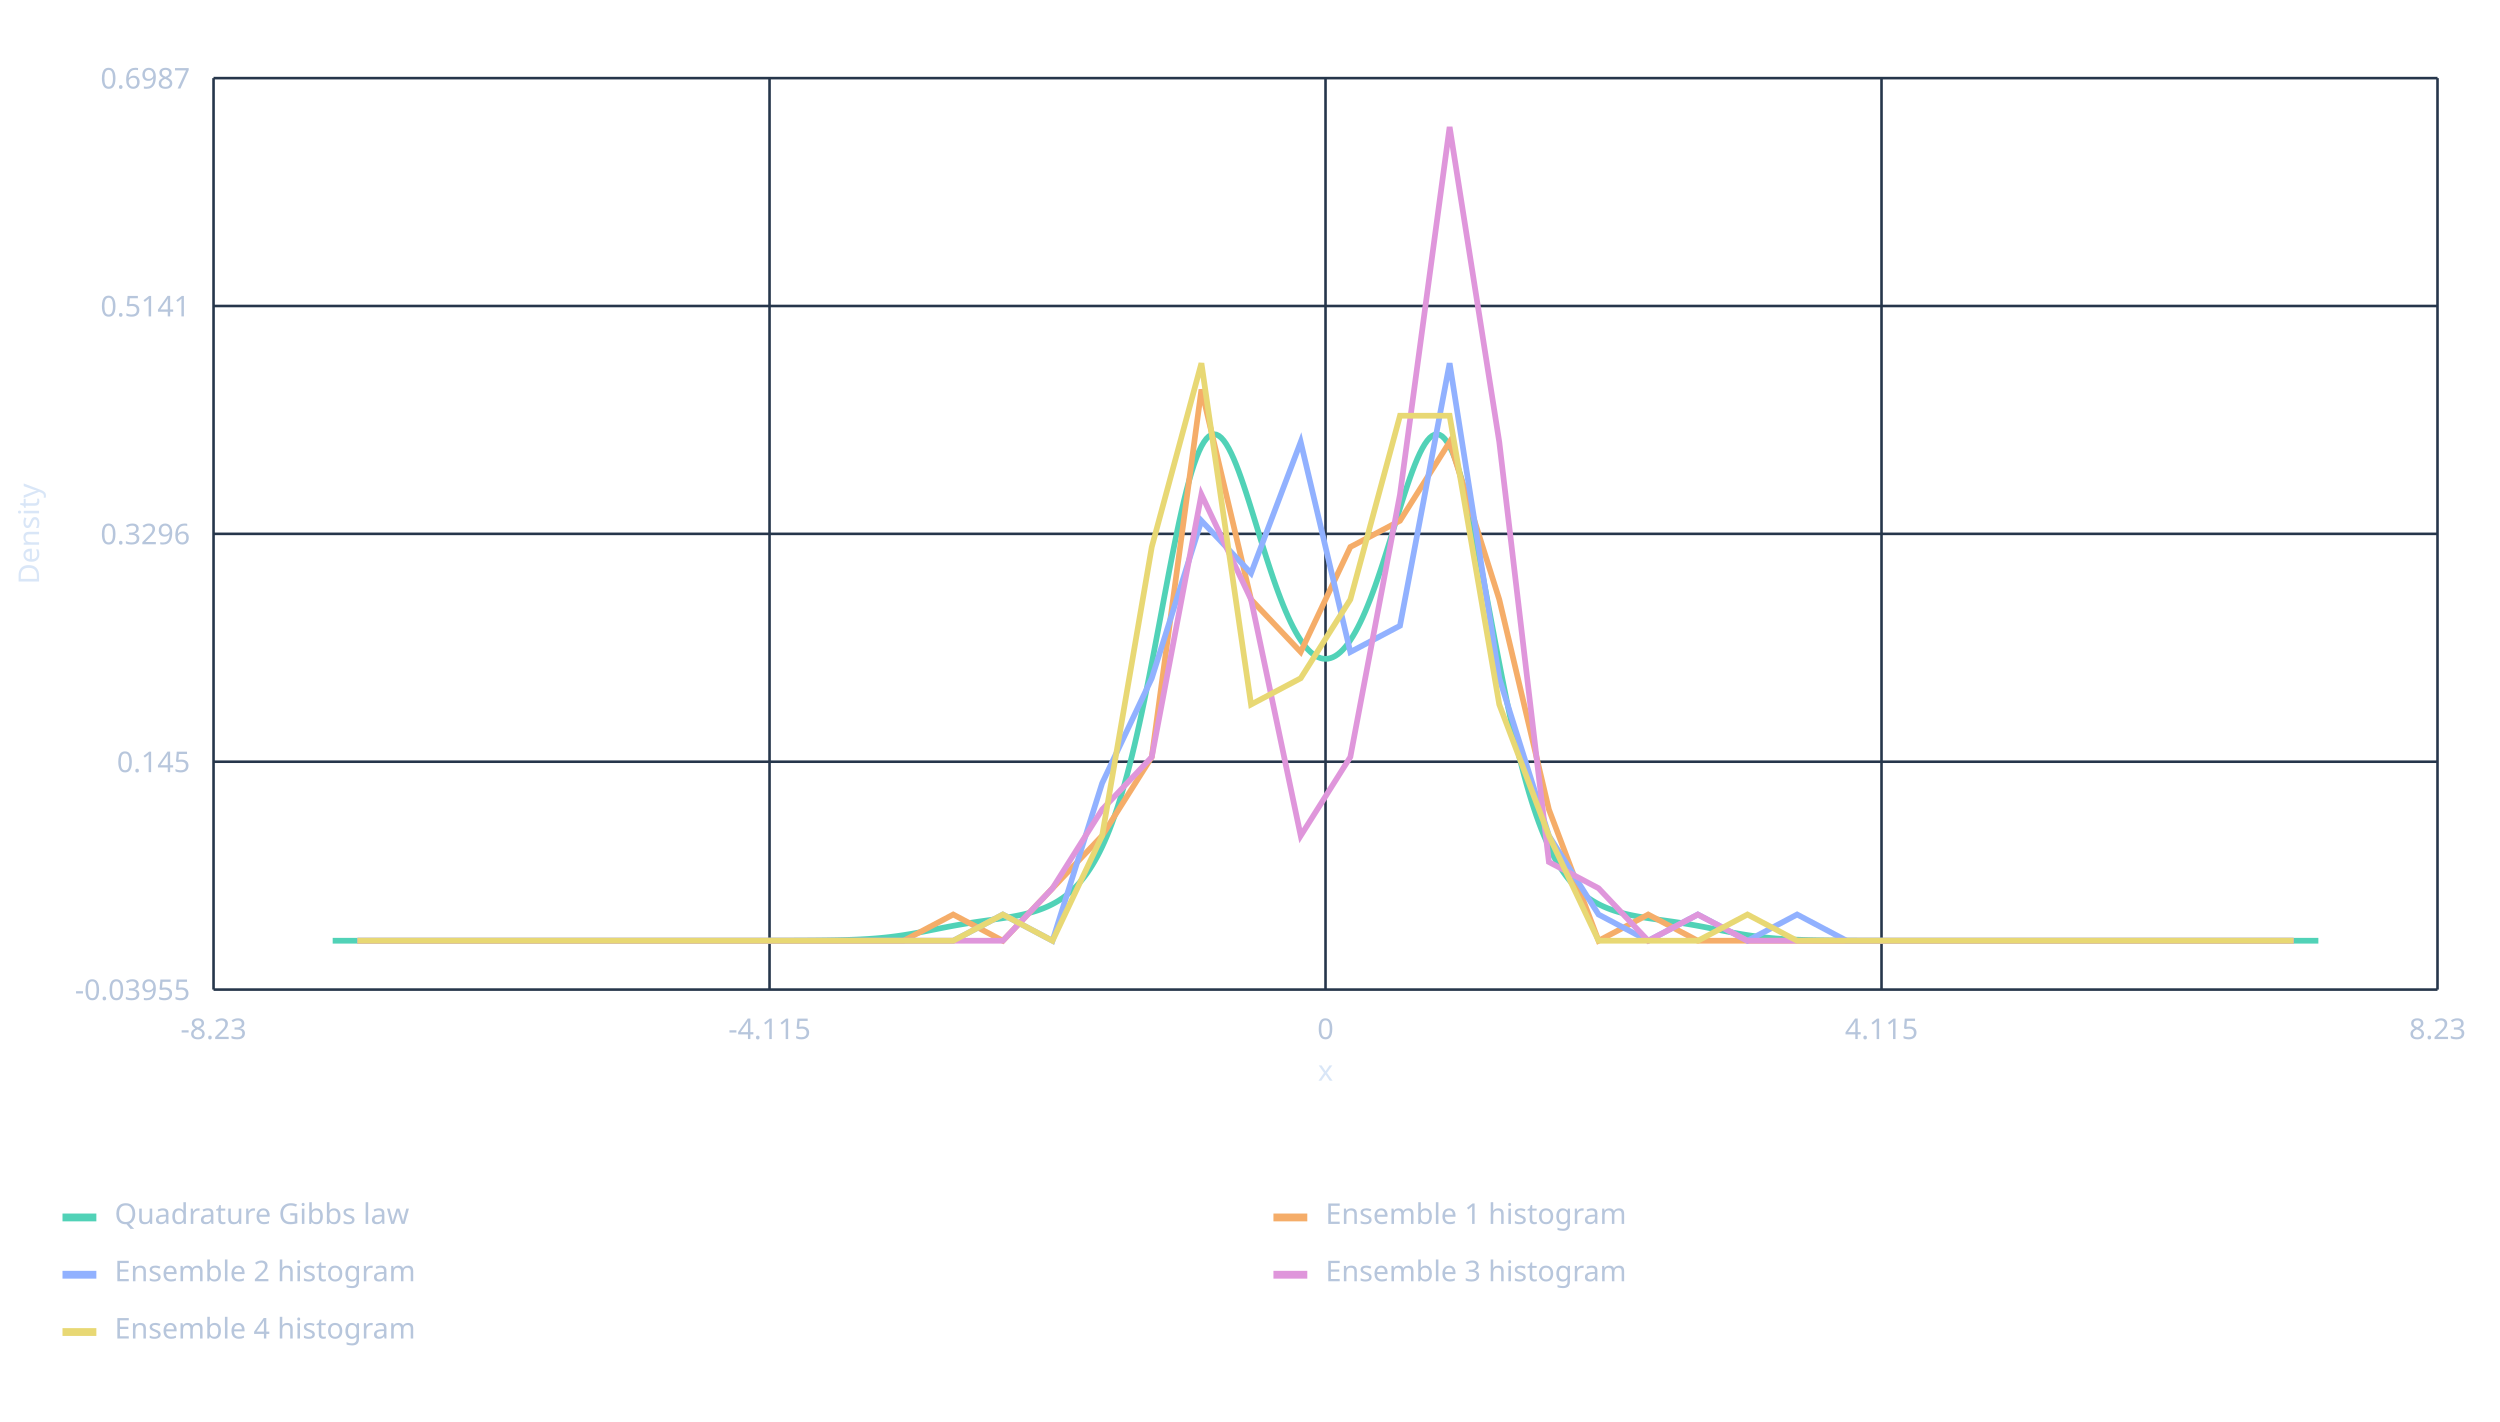
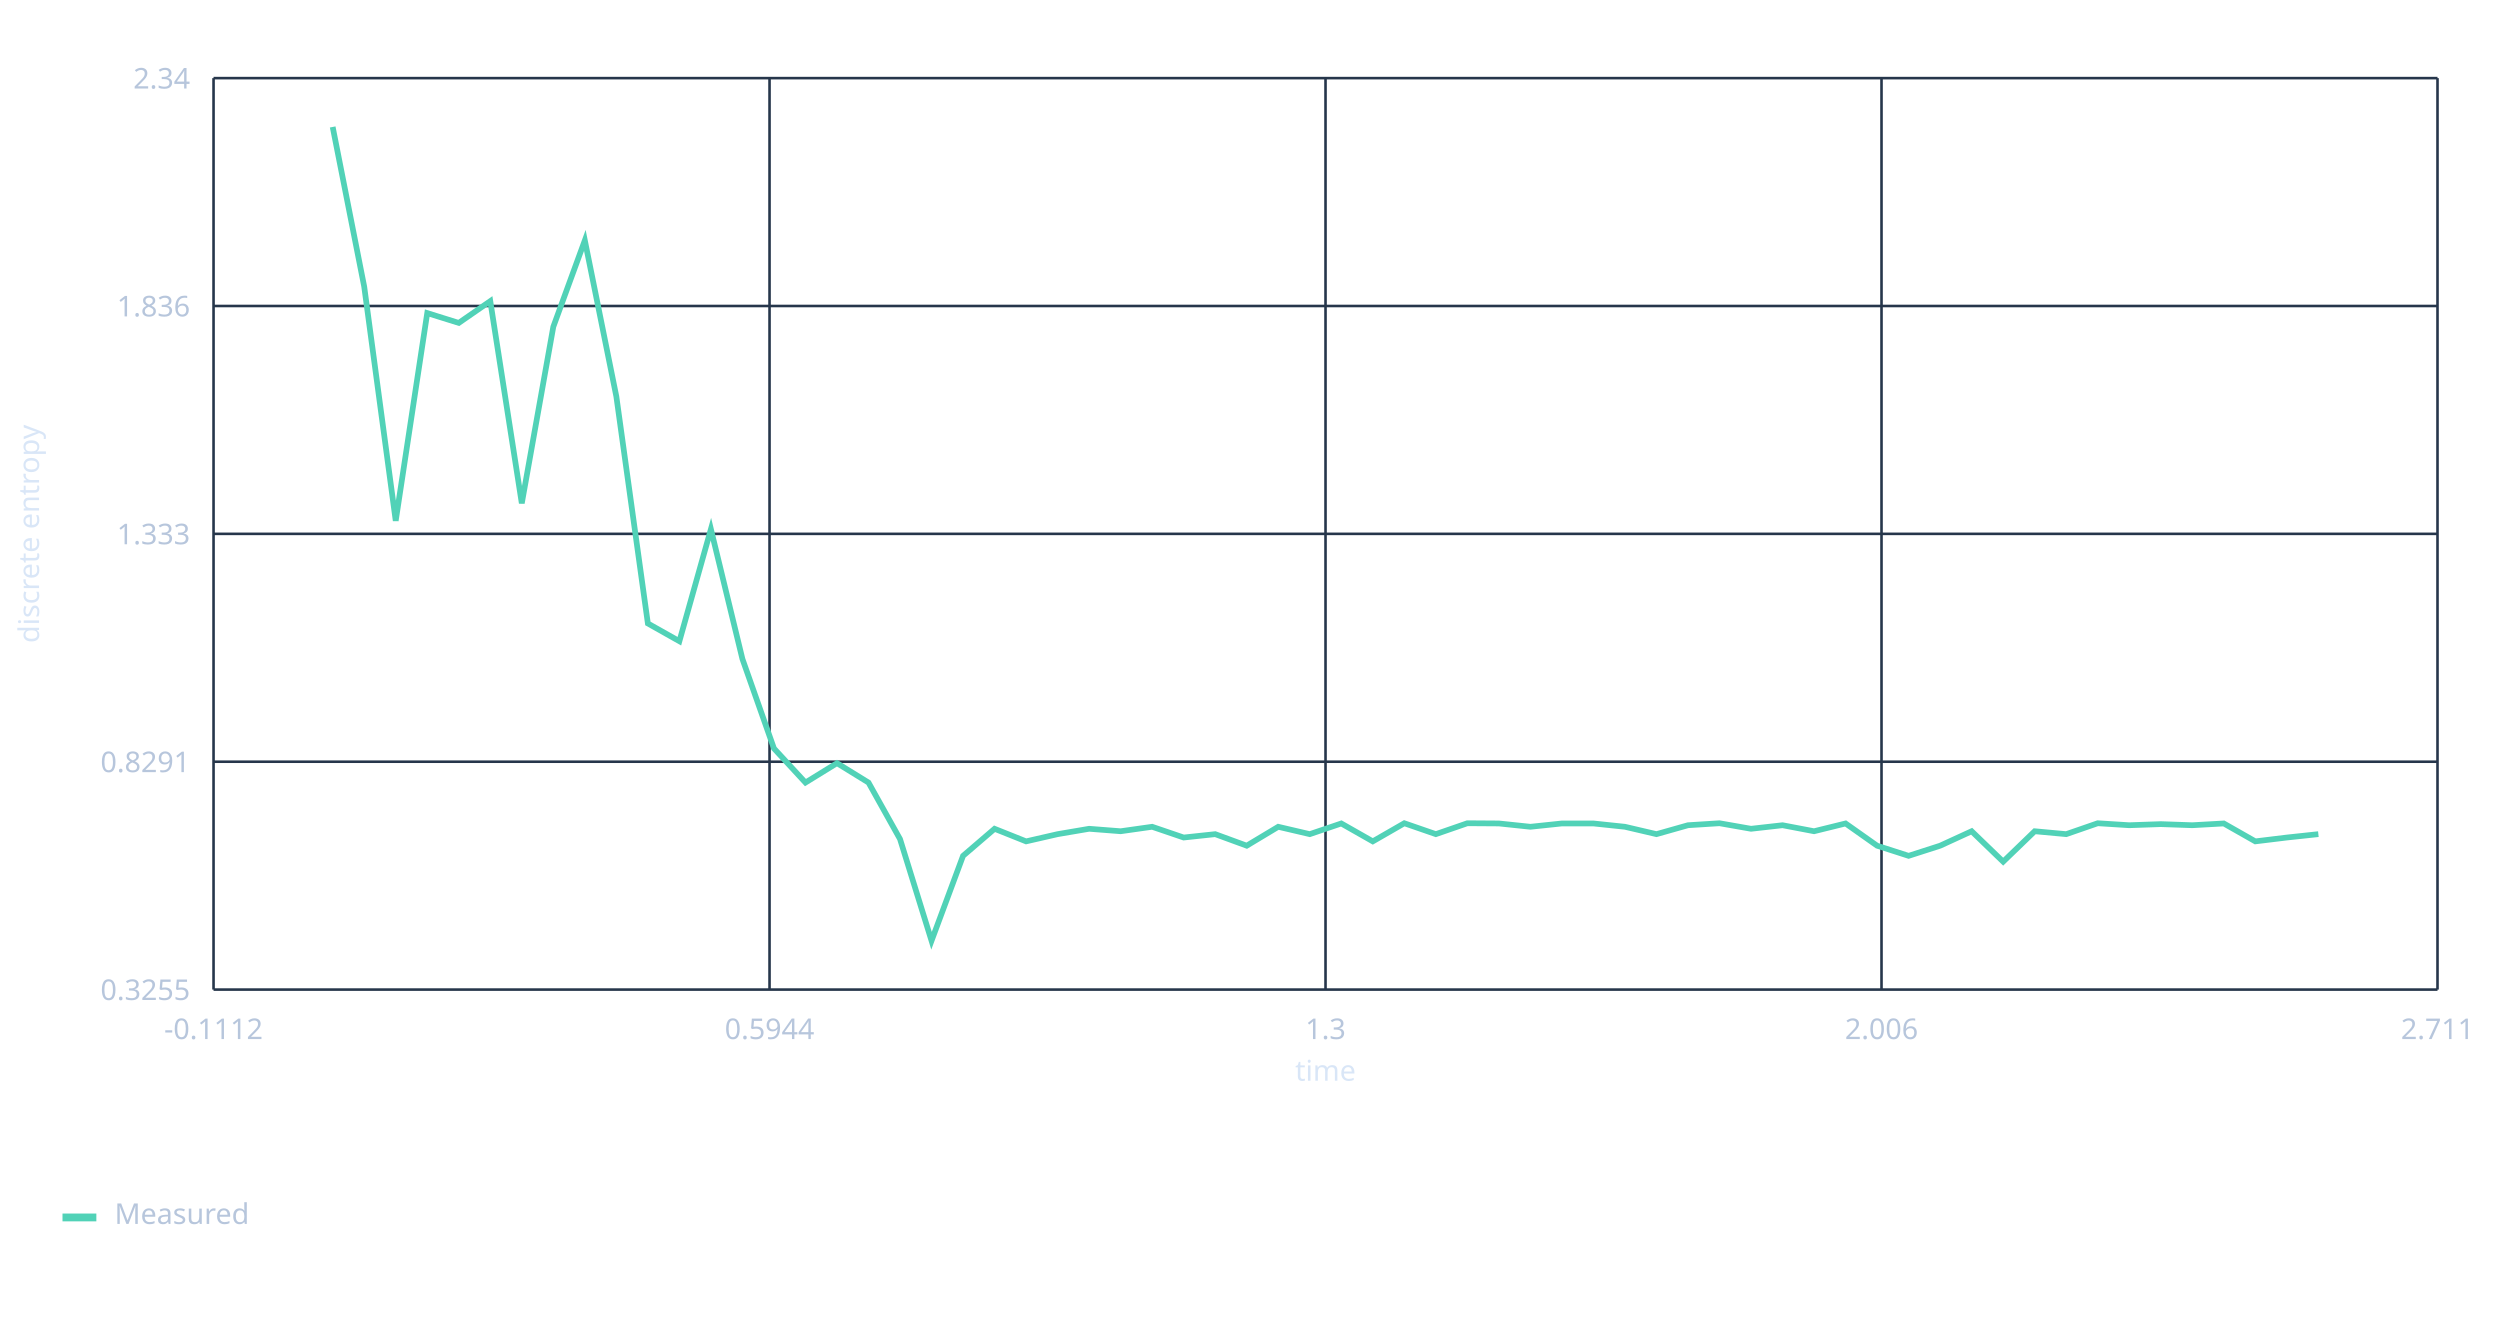
- <svg xmlns="http://www.w3.org/2000/svg" viewBox="0 0 960 546" role="img" aria-label="Two initial ensembles and the same Gibbs target" style="width:100%;height:auto;background:#101b2c">
+ <svg xmlns="http://www.w3.org/2000/svg" viewBox="0 0 960 510" role="img" aria-label="Binned position entropy in the declared window" style="width:100%;height:auto;background:#101b2c">
  <g font-family="system-ui,sans-serif" font-size="11" fill="#b7c6dc">
    <path d="M82 30V380 M82 380H936" stroke="#26364b" fill="none" />
-     <text x="82" y="399" text-anchor="middle">-8.23</text>
-     <text x="73" y="384" text-anchor="end">-0.03955</text>
+     <text x="82" y="399" text-anchor="middle">-0.1112</text>
+     <text x="73" y="384" text-anchor="end">0.3255</text>
    <path d="M295.5 30V380 M82 292.5H936" stroke="#26364b" fill="none" />
-     <text x="295.5" y="399" text-anchor="middle">-4.115</text>
-     <text x="73" y="296.5" text-anchor="end">0.145</text>
+     <text x="295.5" y="399" text-anchor="middle">0.5944</text>
+     <text x="73" y="296.5" text-anchor="end">0.8291</text>
    <path d="M509 30V380 M82 205H936" stroke="#26364b" fill="none" />
-     <text x="509" y="399" text-anchor="middle">0</text>
-     <text x="73" y="209" text-anchor="end">0.3296</text>
+     <text x="509" y="399" text-anchor="middle">1.3</text>
+     <text x="73" y="209" text-anchor="end">1.333</text>
    <path d="M722.5 30V380 M82 117.5H936" stroke="#26364b" fill="none" />
-     <text x="722.5" y="399" text-anchor="middle">4.115</text>
-     <text x="73" y="121.5" text-anchor="end">0.5141</text>
+     <text x="722.5" y="399" text-anchor="middle">2.006</text>
+     <text x="73" y="121.5" text-anchor="end">1.836</text>
    <path d="M936 30V380 M82 30H936" stroke="#26364b" fill="none" />
-     <text x="936" y="399" text-anchor="middle">8.23</text>
-     <text x="73" y="34" text-anchor="end">0.6987</text>
+     <text x="936" y="399" text-anchor="middle">2.711</text>
+     <text x="73" y="34" text-anchor="end">2.34</text>
    <svg x="82" y="30" width="854" height="350" viewBox="82 30 854 350" overflow="hidden">
-       <path d="M127.750 361.250L128.703 361.250L129.656 361.250L130.609 361.250L131.563 361.250L132.516 361.250L133.469 361.250L134.422 361.250L135.375 361.250L136.328 361.250L137.281 361.250L138.234 361.250L139.188 361.250L140.141 361.250L141.094 361.250L142.047 361.250L143.000 361.250L143.953 361.250L144.906 361.250L145.859 361.250L146.813 361.250L147.766 361.250L148.719 361.250L149.672 361.250L150.625 361.250L151.578 361.250L152.531 361.250L153.484 361.250L154.438 361.250L155.391 361.250L156.344 361.250L157.297 361.250L158.250 361.250L159.203 361.250L160.156 361.250L161.109 361.250L162.063 361.250L163.016 361.250L163.969 361.250L164.922 361.250L165.875 361.250L166.828 361.250L167.781 361.250L168.734 361.250L169.688 361.250L170.641 361.250L171.594 361.250L172.547 361.250L173.500 361.250L174.453 361.250L175.406 361.250L176.359 361.250L177.313 361.250L178.266 361.250L179.219 361.250L180.172 361.250L181.125 361.250L182.078 361.250L183.031 361.250L183.984 361.250L184.938 361.250L185.891 361.250L186.844 361.250L187.797 361.250L188.750 361.250L189.703 361.250L190.656 361.250L191.609 361.250L192.563 361.250L193.516 361.250L194.469 361.250L195.422 361.250L196.375 361.250L197.328 361.250L198.281 361.250L199.234 361.250L200.188 361.250L201.141 361.250L202.094 361.250L203.047 361.250L204.000 361.250L204.953 361.250L205.906 361.250L206.859 361.250L207.813 361.250L208.766 361.250L209.719 361.250L210.672 361.250L211.625 361.250L212.578 361.250L213.531 361.250L214.484 361.250L215.438 361.250L216.391 361.250L217.344 361.250L218.297 361.250L219.250 361.250L220.203 361.250L221.156 361.250L222.109 361.250L223.063 361.250L224.016 361.250L224.969 361.250L225.922 361.250L226.875 361.250L227.828 361.250L228.781 361.250L229.734 361.250L230.688 361.250L231.641 361.250L232.594 361.250L233.547 361.250L234.500 361.250L235.453 361.250L236.406 361.250L237.359 361.250L238.313 361.250L239.266 361.250L240.219 361.250L241.172 361.250L242.125 361.249L243.078 361.249L244.031 361.249L244.984 361.249L245.938 361.249L246.891 361.249L247.844 361.249L248.797 361.249L249.750 361.249L250.703 361.249L251.656 361.249L252.609 361.249L253.563 361.248L254.516 361.248L255.469 361.248L256.422 361.248L257.375 361.248L258.328 361.248L259.281 361.247L260.234 361.247L261.188 361.247L262.141 361.247L263.094 361.247L264.047 361.246L265.000 361.246L265.953 361.246L266.906 361.246L267.859 361.245L268.813 361.245L269.766 361.245L270.719 361.245L271.672 361.244L272.625 361.244L273.578 361.244L274.531 361.243L275.484 361.243L276.438 361.242L277.391 361.242L278.344 361.242L279.297 361.241L280.250 361.241L281.203 361.240L282.156 361.240L283.109 361.239L284.063 361.238L285.016 361.238L285.969 361.237L286.922 361.236L287.875 361.236L288.828 361.235L289.781 361.234L290.734 361.233L291.688 361.232L292.641 361.231L293.594 361.229L294.547 361.228L295.500 361.226L296.453 361.225L297.406 361.223L298.359 361.221L299.313 361.219L300.266 361.217L301.219 361.214L302.172 361.212L303.125 361.209L304.078 361.205L305.031 361.202L305.984 361.198L306.938 361.193L307.891 361.189L308.844 361.183L309.797 361.178L310.750 361.171L311.703 361.164L312.656 361.156L313.609 361.148L314.563 361.138L315.516 361.127L316.469 361.116L317.422 361.103L318.375 361.089L319.328 361.073L320.281 361.056L321.234 361.037L322.188 361.016L323.141 360.993L324.094 360.968L325.047 360.940L326.000 360.910L326.953 360.877L327.906 360.840L328.859 360.801L329.813 360.757L330.766 360.710L331.719 360.658L332.672 360.602L333.625 360.542L334.578 360.476L335.531 360.406L336.484 360.330L337.438 360.248L338.391 360.160L339.344 360.067L340.297 359.967L341.250 359.861L342.203 359.748L343.156 359.629L344.109 359.504L345.063 359.372L346.016 359.233L346.969 359.089L347.922 358.938L348.875 358.782L349.828 358.621L350.781 358.454L351.734 358.282L352.688 358.107L353.641 357.927L354.594 357.745L355.547 357.559L356.500 357.372L357.453 357.183L358.406 356.993L359.359 356.803L360.313 356.613L361.266 356.424L362.219 356.237L363.172 356.051L364.125 355.868L365.078 355.688L366.031 355.511L366.984 355.337L367.938 355.167L368.891 355.001L369.844 354.838L370.797 354.680L371.750 354.525L372.703 354.374L373.656 354.227L374.609 354.083L375.563 353.942L376.516 353.803L377.469 353.667L378.422 353.532L379.375 353.398L380.328 353.264L381.281 353.130L382.234 352.994L383.188 352.857L384.141 352.717L385.094 352.574L386.047 352.426L387.000 352.272L387.953 352.113L388.906 351.945L389.859 351.769L390.813 351.584L391.766 351.388L392.719 351.179L393.672 350.957L394.625 350.721L395.578 350.468L396.531 350.198L397.484 349.908L398.438 349.598L399.391 349.264L400.344 348.907L401.297 348.522L402.250 348.109L403.203 347.664L404.156 347.186L405.109 346.672L406.063 346.119L407.016 345.524L407.969 344.885L408.922 344.197L409.875 343.457L410.828 342.662L411.781 341.807L412.734 340.889L413.687 339.902L414.641 338.843L415.594 337.706L416.547 336.486L417.500 335.178L418.453 333.777L419.406 332.277L420.359 330.672L421.313 328.956L422.266 327.123L423.219 325.168L424.172 323.084L425.125 320.866L426.078 318.508L427.031 316.004L427.984 313.350L428.937 310.541L429.891 307.574L430.844 304.445L431.797 301.151L432.750 297.692L433.703 294.068L434.656 290.278L435.609 286.327L436.563 282.216L437.516 277.953L438.469 273.544L439.422 268.999L440.375 264.328L441.328 259.545L442.281 254.664L443.234 249.702L444.187 244.678L445.141 239.612L446.094 234.528L447.047 229.447L448.000 224.396L448.953 219.401L449.906 214.488L450.859 209.686L451.812 205.020L452.766 200.520L453.719 196.211L454.672 192.120L455.625 188.271L456.578 184.687L457.531 181.389L458.484 178.397L459.438 175.725L460.391 173.387L461.344 171.395L462.297 169.755L463.250 168.471L464.203 167.545L465.156 166.975L466.109 166.755L467.063 166.878L468.016 167.332L468.969 168.105L469.922 169.181L470.875 170.542L471.828 172.170L472.781 174.043L473.734 176.139L474.688 178.437L475.641 180.913L476.594 183.544L477.547 186.307L478.500 189.180L479.453 192.138L480.406 195.162L481.359 198.231L482.313 201.324L483.266 204.423L484.219 207.510L485.172 210.571L486.125 213.588L487.078 216.550L488.031 219.443L488.984 222.257L489.938 224.981L490.891 227.607L491.844 230.127L492.797 232.534L493.750 234.822L494.703 236.987L495.656 239.025L496.609 240.931L497.563 242.703L498.516 244.338L499.469 245.836L500.422 247.193L501.375 248.410L502.328 249.485L503.281 250.418L504.234 251.207L505.188 251.854L506.141 252.356L507.094 252.716L508.047 252.931L509.000 253.003L509.953 252.931L510.906 252.716L511.859 252.356L512.813 251.854L513.766 251.207L514.719 250.418L515.672 249.485L516.625 248.410L517.578 247.193L518.531 245.836L519.484 244.338L520.438 242.703L521.391 240.931L522.344 239.025L523.297 236.987L524.250 234.822L525.203 232.534L526.156 230.127L527.109 227.607L528.063 224.981L529.016 222.257L529.969 219.443L530.922 216.550L531.875 213.588L532.828 210.571L533.781 207.510L534.734 204.423L535.688 201.324L536.641 198.231L537.594 195.162L538.547 192.138L539.500 189.180L540.453 186.307L541.406 183.544L542.359 180.913L543.313 178.437L544.266 176.139L545.219 174.043L546.172 172.170L547.125 170.542L548.078 169.181L549.031 168.105L549.984 167.332L550.938 166.878L551.891 166.755L552.844 166.975L553.797 167.545L554.750 168.471L555.703 169.755L556.656 171.395L557.609 173.387L558.563 175.725L559.516 178.397L560.469 181.389L561.422 184.687L562.375 188.271L563.328 192.120L564.281 196.211L565.234 200.520L566.188 205.020L567.141 209.686L568.094 214.488L569.047 219.401L570.000 224.396L570.953 229.447L571.906 234.528L572.859 239.612L573.813 244.678L574.766 249.702L575.719 254.664L576.672 259.545L577.625 264.328L578.578 268.999L579.531 273.544L580.484 277.953L581.438 282.216L582.391 286.327L583.344 290.278L584.297 294.068L585.250 297.692L586.203 301.151L587.156 304.445L588.109 307.574L589.063 310.541L590.016 313.350L590.969 316.004L591.922 318.508L592.875 320.866L593.828 323.084L594.781 325.168L595.734 327.123L596.688 328.956L597.641 330.672L598.594 332.277L599.547 333.777L600.500 335.178L601.453 336.486L602.406 337.706L603.359 338.843L604.313 339.902L605.266 340.889L606.219 341.807L607.172 342.662L608.125 343.457L609.078 344.197L610.031 344.885L610.984 345.524L611.938 346.119L612.891 346.672L613.844 347.186L614.797 347.664L615.750 348.109L616.703 348.522L617.656 348.907L618.609 349.264L619.563 349.598L620.516 349.908L621.469 350.198L622.422 350.468L623.375 350.721L624.328 350.957L625.281 351.179L626.234 351.388L627.188 351.584L628.141 351.769L629.094 351.945L630.047 352.113L631.000 352.272L631.953 352.426L632.906 352.574L633.859 352.717L634.813 352.857L635.766 352.994L636.719 353.130L637.672 353.264L638.625 353.398L639.578 353.532L640.531 353.667L641.484 353.803L642.438 353.942L643.391 354.083L644.344 354.227L645.297 354.374L646.250 354.525L647.203 354.680L648.156 354.838L649.109 355.001L650.063 355.167L651.016 355.337L651.969 355.511L652.922 355.688L653.875 355.868L654.828 356.051L655.781 356.237L656.734 356.424L657.688 356.613L658.641 356.803L659.594 356.993L660.547 357.183L661.500 357.372L662.453 357.559L663.406 357.745L664.359 357.927L665.313 358.107L666.266 358.282L667.219 358.454L668.172 358.621L669.125 358.782L670.078 358.938L671.031 359.089L671.984 359.233L672.938 359.372L673.891 359.504L674.844 359.629L675.797 359.748L676.750 359.861L677.703 359.967L678.656 360.067L679.609 360.160L680.563 360.248L681.516 360.330L682.469 360.406L683.422 360.476L684.375 360.542L685.328 360.602L686.281 360.658L687.234 360.710L688.188 360.757L689.141 360.801L690.094 360.840L691.047 360.877L692.000 360.910L692.953 360.940L693.906 360.968L694.859 360.993L695.813 361.016L696.766 361.037L697.719 361.056L698.672 361.073L699.625 361.089L700.578 361.103L701.531 361.116L702.484 361.127L703.438 361.138L704.391 361.148L705.344 361.156L706.297 361.164L707.250 361.171L708.203 361.178L709.156 361.183L710.109 361.189L711.063 361.193L712.016 361.198L712.969 361.202L713.922 361.205L714.875 361.209L715.828 361.212L716.781 361.214L717.734 361.217L718.688 361.219L719.641 361.221L720.594 361.223L721.547 361.225L722.500 361.226L723.453 361.228L724.406 361.229L725.359 361.231L726.313 361.232L727.266 361.233L728.219 361.234L729.172 361.235L730.125 361.236L731.078 361.236L732.031 361.237L732.984 361.238L733.938 361.238L734.891 361.239L735.844 361.240L736.797 361.240L737.750 361.241L738.703 361.241L739.656 361.242L740.609 361.242L741.563 361.242L742.516 361.243L743.469 361.243L744.422 361.244L745.375 361.244L746.328 361.244L747.281 361.245L748.234 361.245L749.187 361.245L750.141 361.245L751.094 361.246L752.047 361.246L753.000 361.246L753.953 361.246L754.906 361.247L755.859 361.247L756.813 361.247L757.766 361.247L758.719 361.247L759.672 361.248L760.625 361.248L761.578 361.248L762.531 361.248L763.484 361.248L764.438 361.248L765.391 361.249L766.344 361.249L767.297 361.249L768.250 361.249L769.203 361.249L770.156 361.249L771.109 361.249L772.063 361.249L773.016 361.249L773.969 361.249L774.922 361.249L775.875 361.249L776.828 361.250L777.781 361.250L778.734 361.250L779.687 361.250L780.641 361.250L781.594 361.250L782.547 361.250L783.500 361.250L784.453 361.250L785.406 361.250L786.359 361.250L787.313 361.250L788.266 361.250L789.219 361.250L790.172 361.250L791.125 361.250L792.078 361.250L793.031 361.250L793.984 361.250L794.937 361.250L795.891 361.250L796.844 361.250L797.797 361.250L798.750 361.250L799.703 361.250L800.656 361.250L801.609 361.250L802.563 361.250L803.516 361.250L804.469 361.250L805.422 361.250L806.375 361.250L807.328 361.250L808.281 361.250L809.234 361.250L810.187 361.250L811.141 361.250L812.094 361.250L813.047 361.250L814.000 361.250L814.953 361.250L815.906 361.250L816.859 361.250L817.813 361.250L818.766 361.250L819.719 361.250L820.672 361.250L821.625 361.250L822.578 361.250L823.531 361.250L824.484 361.250L825.438 361.250L826.391 361.250L827.344 361.250L828.297 361.250L829.250 361.250L830.203 361.250L831.156 361.250L832.109 361.250L833.063 361.250L834.016 361.250L834.969 361.250L835.922 361.250L836.875 361.250L837.828 361.250L838.781 361.250L839.734 361.250L840.688 361.250L841.641 361.250L842.594 361.250L843.547 361.250L844.500 361.250L845.453 361.250L846.406 361.250L847.359 361.250L848.312 361.250L849.266 361.250L850.219 361.250L851.172 361.250L852.125 361.250L853.078 361.250L854.031 361.250L854.984 361.250L855.938 361.250L856.891 361.250L857.844 361.250L858.797 361.250L859.750 361.250L860.703 361.250L861.656 361.250L862.609 361.250L863.563 361.250L864.516 361.250L865.469 361.250L866.422 361.250L867.375 361.250L868.328 361.250L869.281 361.250L870.234 361.250L871.188 361.250L872.141 361.250L873.094 361.250L874.047 361.250L875.000 361.250L875.953 361.250L876.906 361.250L877.859 361.250L878.812 361.250L879.766 361.250L880.719 361.250L881.672 361.250L882.625 361.250L883.578 361.250L884.531 361.250L885.484 361.250L886.438 361.250L887.391 361.250L888.344 361.250L889.297 361.250L890.250 361.250" stroke="#51d2b7" stroke-width="2.2" fill="none" />
-       <path d="M137.281 361.250L156.344 361.250L175.406 361.250L194.469 361.250L213.531 361.250L232.594 361.250L251.656 361.250L270.719 361.250L289.781 361.250L308.844 361.250L327.906 361.250L346.969 361.250L366.031 351.169L385.094 361.250L404.156 341.089L423.219 320.927L442.281 290.685L461.344 149.556L480.406 230.202L499.469 250.363L518.531 210.040L537.594 199.960L556.656 169.718L575.719 230.202L594.781 310.847L613.844 361.250L632.906 351.169L651.969 361.250L671.031 361.250L690.094 361.250L709.156 361.250L728.219 361.250L747.281 361.250L766.344 361.250L785.406 361.250L804.469 361.250L823.531 361.250L842.594 361.250L861.656 361.250L880.719 361.250" stroke="#f5ad69" stroke-width="2.2" fill="none" />
-       <path d="M137.281 361.250L156.344 361.250L175.406 361.250L194.469 361.250L213.531 361.250L232.594 361.250L251.656 361.250L270.719 361.250L289.781 361.250L308.844 361.250L327.906 361.250L346.969 361.250L366.031 361.250L385.094 351.169L404.156 361.250L423.219 300.766L442.281 260.444L461.344 199.960L480.406 220.121L499.469 169.718L518.531 250.363L537.594 240.282L556.656 139.476L575.719 260.444L594.781 320.927L613.844 351.169L632.906 361.250L651.969 351.169L671.031 361.250L690.094 351.169L709.156 361.250L728.219 361.250L747.281 361.250L766.344 361.250L785.406 361.250L804.469 361.250L823.531 361.250L842.594 361.250L861.656 361.250L880.719 361.250" stroke="#91b1ff" stroke-width="2.2" fill="none" />
-       <path d="M137.281 361.250L156.344 361.250L175.406 361.250L194.469 361.250L213.531 361.250L232.594 361.250L251.656 361.250L270.719 361.250L289.781 361.250L308.844 361.250L327.906 361.250L346.969 361.250L366.031 361.250L385.094 361.250L404.156 341.089L423.219 310.847L442.281 290.685L461.344 189.879L480.406 230.202L499.469 320.927L518.531 290.685L537.594 189.879L556.656 48.750L575.719 169.718L594.781 331.008L613.844 341.089L632.906 361.250L651.969 351.169L671.031 361.250L690.094 361.250L709.156 361.250L728.219 361.250L747.281 361.250L766.344 361.250L785.406 361.250L804.469 361.250L823.531 361.250L842.594 361.250L861.656 361.250L880.719 361.250" stroke="#df96db" stroke-width="2.2" fill="none" />
-       <path d="M137.281 361.250L156.344 361.250L175.406 361.250L194.469 361.250L213.531 361.250L232.594 361.250L251.656 361.250L270.719 361.250L289.781 361.250L308.844 361.250L327.906 361.250L346.969 361.250L366.031 361.250L385.094 351.169L404.156 361.250L423.219 320.927L442.281 210.040L461.344 139.476L480.406 270.524L499.469 260.444L518.531 230.202L537.594 159.637L556.656 159.637L575.719 270.524L594.781 320.927L613.844 361.250L632.906 361.250L651.969 361.250L671.031 351.169L690.094 361.250L709.156 361.250L728.219 361.250L747.281 361.250L766.344 361.250L785.406 361.250L804.469 361.250L823.531 361.250L842.594 361.250L861.656 361.250L880.719 361.250" stroke="#e8d874" stroke-width="2.2" fill="none" />
+       <path d="M127.750 48.750L139.853 110.042L151.956 199.991L164.060 120.220L176.163 124.002L188.266 115.627L200.369 193.270L212.472 125.476L224.575 92.315L236.679 152.255L248.782 239.412L260.885 246.223L272.988 203.194L285.091 253.049L297.194 287.394L309.298 300.509L321.401 293.048L333.504 300.509L345.607 322.194L357.710 361.250L369.813 328.642L381.917 318.252L394.020 323.087L406.123 320.313L418.226 318.252L430.329 319.195L442.433 317.483L454.536 321.610L466.639 320.313L478.742 324.749L490.845 317.483L502.948 320.313L515.052 316.207L527.155 323.087L539.258 316.123L551.361 320.313L563.464 316.123L575.567 316.207L587.671 317.483L599.774 316.207L611.877 316.207L623.980 317.483L636.083 320.313L648.187 316.887L660.290 316.123L672.393 318.252L684.496 316.887L696.599 319.195L708.702 316.207L720.806 324.749L732.909 328.642L745.012 324.749L757.115 319.195L769.218 330.882L781.321 319.195L793.425 320.313L805.528 316.123L817.631 316.887L829.734 316.462L841.837 316.887L853.940 316.207L866.044 323.087L878.147 321.610L890.250 320.313" stroke="#51d2b7" stroke-width="2.2" fill="none" />
    </svg>
-     <text x="509" y="415" text-anchor="middle" fill="#d9e6f7">x</text>
-     <text transform="translate(15 205) rotate(-90)" text-anchor="middle" fill="#d9e6f7">Density</text>
+     <text x="509" y="415" text-anchor="middle" fill="#d9e6f7">time</text>
+     <text transform="translate(15 205) rotate(-90)" text-anchor="middle" fill="#d9e6f7">discrete entropy</text>
  </g>
  <g transform="translate(24 470)">
    <rect width="13" height="3" y="-4" fill="#51d2b7" />
    <text fill="#b7c6dc" font-family="system-ui,sans-serif" font-size="11">
-       <tspan x="20" dy="0">Quadrature Gibbs law</tspan>
-     </text>
-   </g>
-   <g transform="translate(489 470)">
-     <rect width="13" height="3" y="-4" fill="#f5ad69" />
-     <text fill="#b7c6dc" font-family="system-ui,sans-serif" font-size="11">
-       <tspan x="20" dy="0">Ensemble 1 histogram</tspan>
-     </text>
-   </g>
-   <g transform="translate(24 492)">
-     <rect width="13" height="3" y="-4" fill="#91b1ff" />
-     <text fill="#b7c6dc" font-family="system-ui,sans-serif" font-size="11">
-       <tspan x="20" dy="0">Ensemble 2 histogram</tspan>
-     </text>
-   </g>
-   <g transform="translate(489 492)">
-     <rect width="13" height="3" y="-4" fill="#df96db" />
-     <text fill="#b7c6dc" font-family="system-ui,sans-serif" font-size="11">
-       <tspan x="20" dy="0">Ensemble 3 histogram</tspan>
-     </text>
-   </g>
-   <g transform="translate(24 514)">
-     <rect width="13" height="3" y="-4" fill="#e8d874" />
-     <text fill="#b7c6dc" font-family="system-ui,sans-serif" font-size="11">
-       <tspan x="20" dy="0">Ensemble 4 histogram</tspan>
+       <tspan x="20" dy="0">Measured</tspan>
    </text>
  </g>
</svg>
